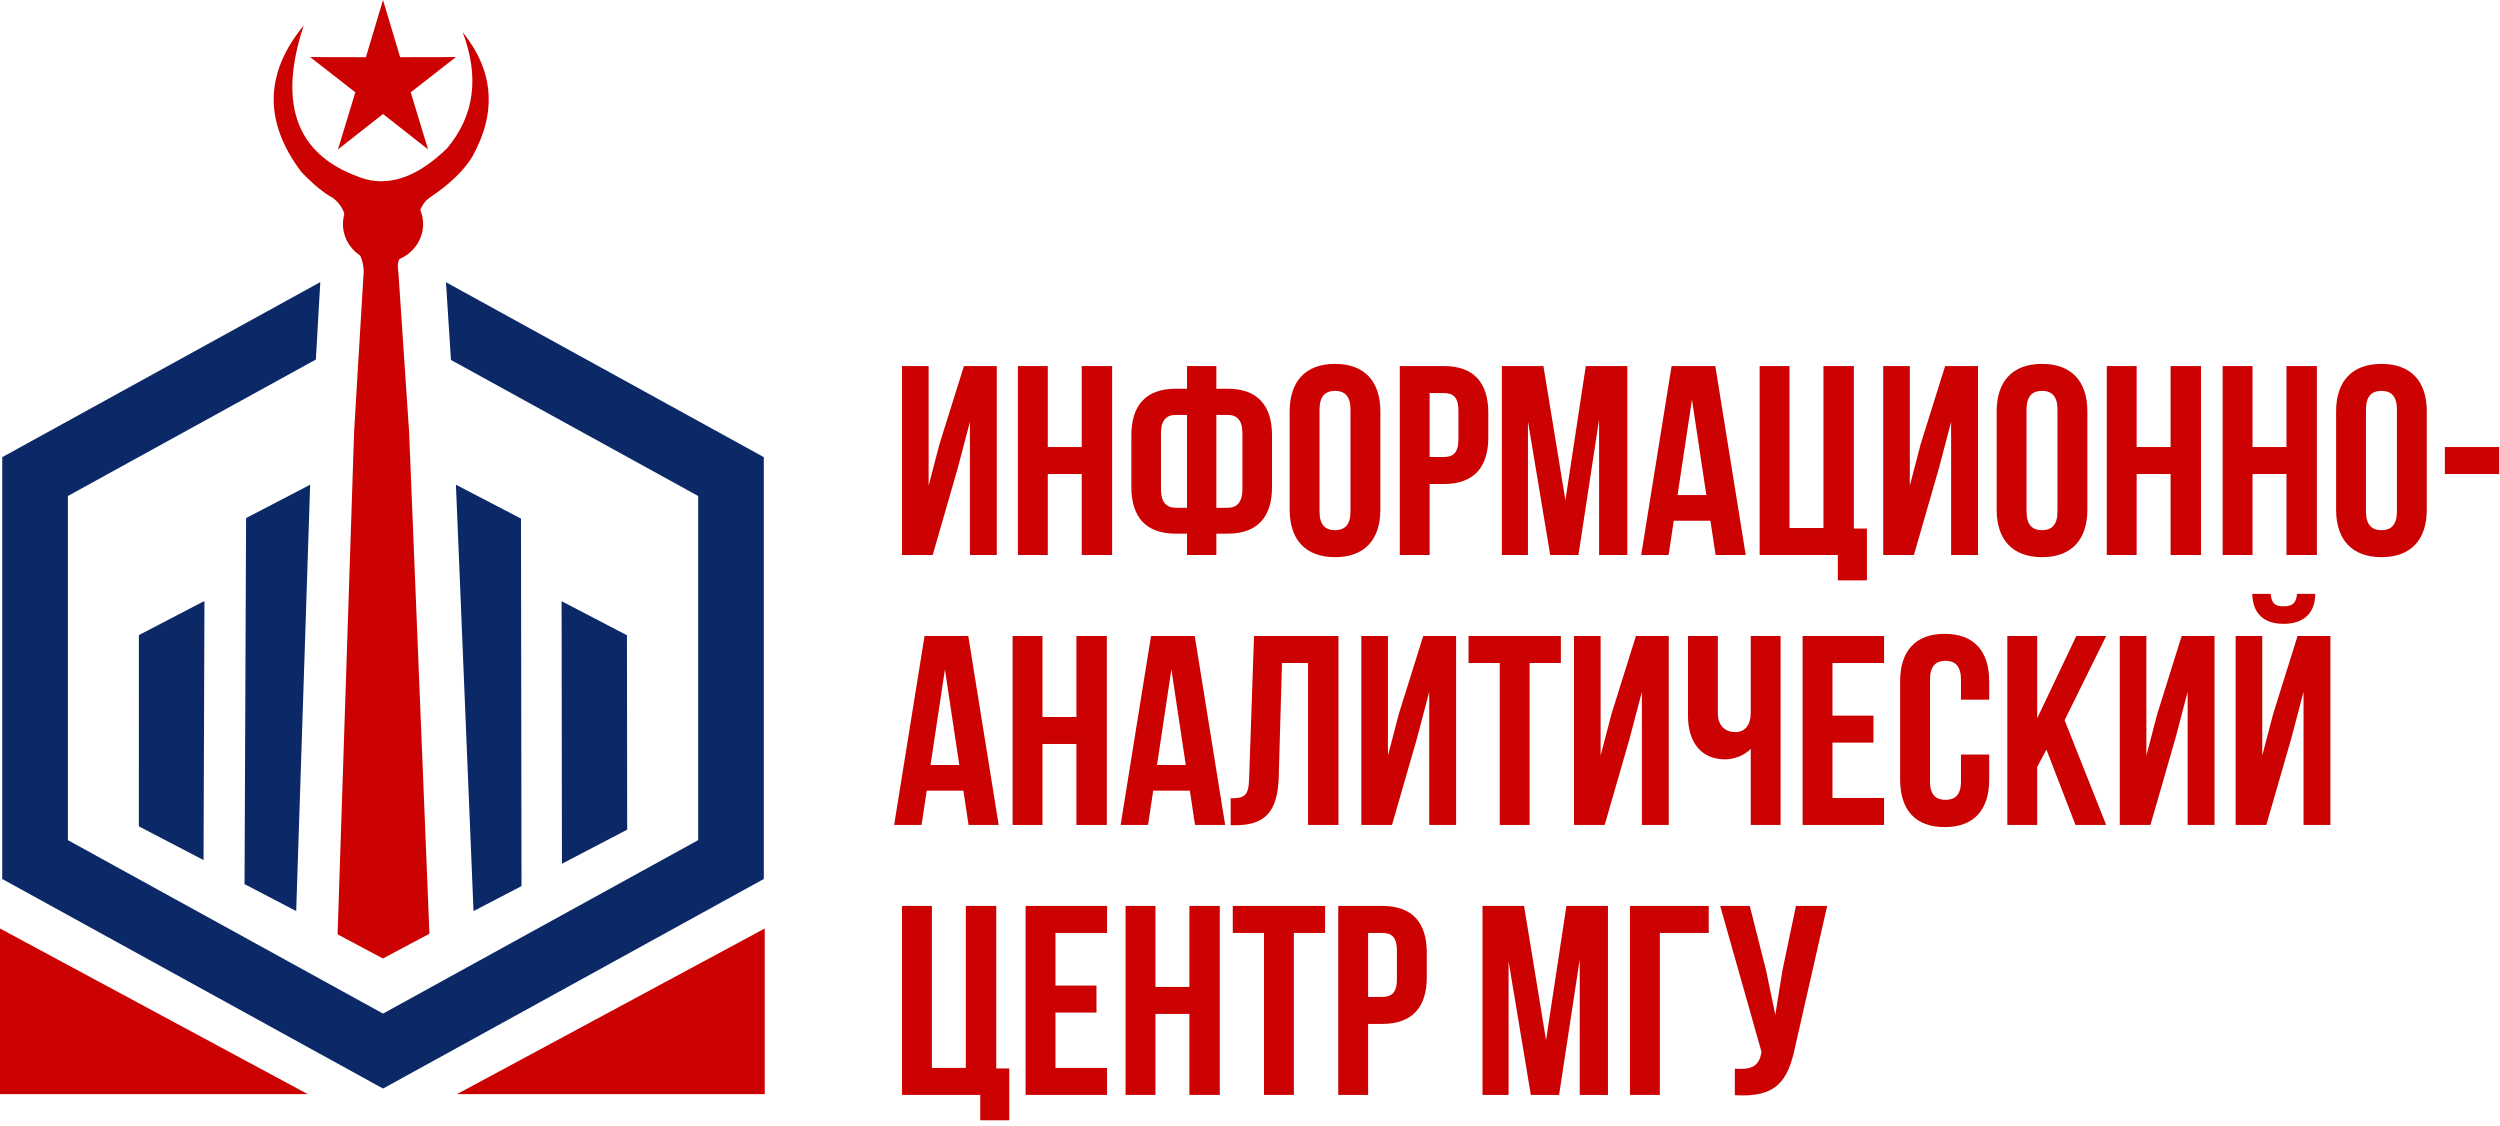
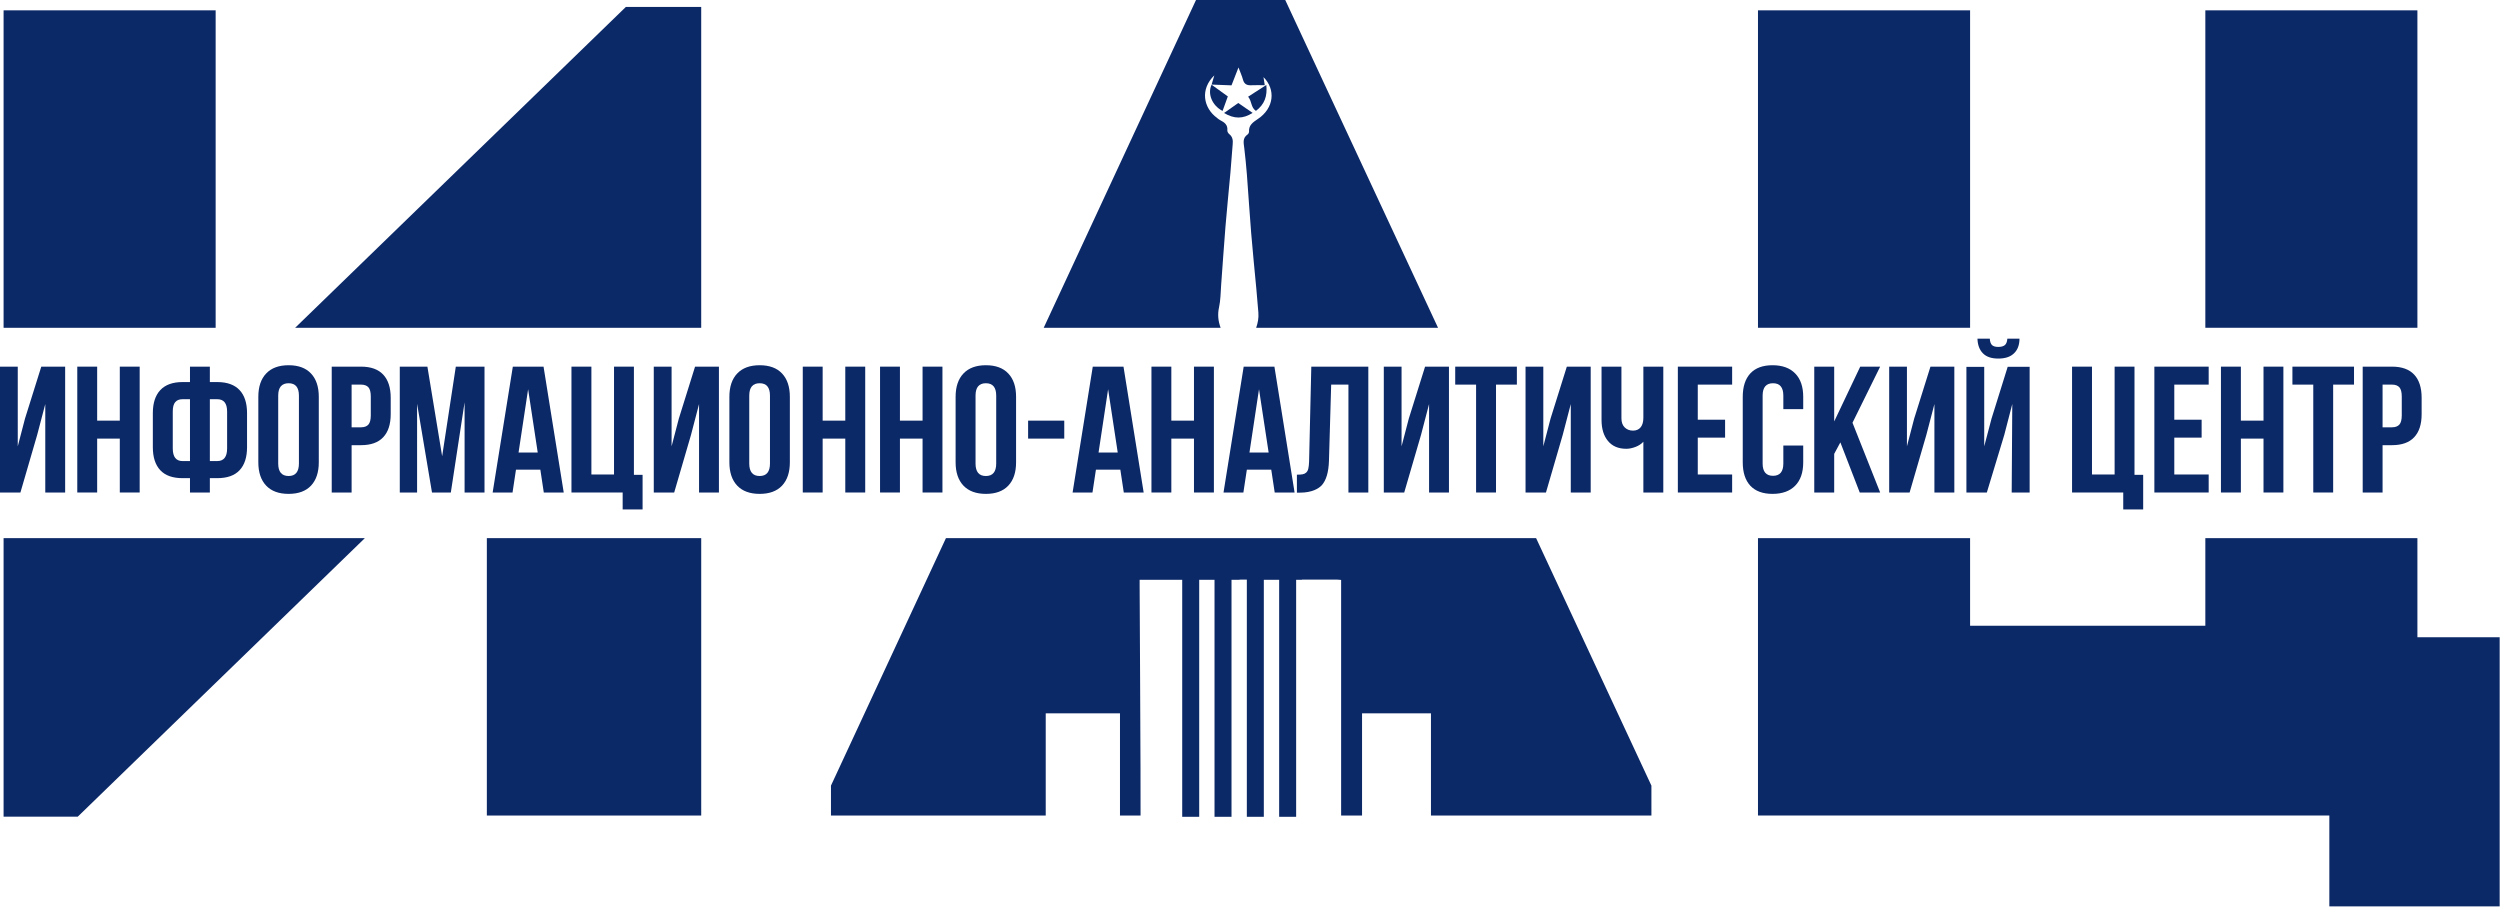
- <svg xmlns="http://www.w3.org/2000/svg" width="231" height="104" viewBox="0 0 231 104" fill="none">
-   <path d="M88.49 43.276L89.62 38.986V51.283H92.104V33.823H89.068L86.809 41.031L85.806 44.872V33.823H83.347V51.283H86.182L88.49 43.276Z" fill="#CC0202" />
-   <path d="M96.815 43.8H99.951V51.283H102.761V33.823H99.951V41.306H96.815V33.823H94.055V51.283H96.815V43.8Z" fill="#CC0202" />
-   <path d="M109.681 51.283H112.391V49.312H113.419C116.179 49.312 117.534 47.791 117.534 44.997V40.233C117.534 37.439 116.179 35.918 113.419 35.918H112.391V33.823H109.681V35.918H108.652C105.892 35.918 104.537 37.439 104.537 40.233V44.997C104.537 47.791 105.892 49.312 108.652 49.312H109.681V51.283ZM113.419 38.337C114.297 38.337 114.799 38.811 114.799 40.059V45.172C114.799 46.419 114.297 46.918 113.419 46.918H112.391V38.337H113.419ZM109.681 46.918H108.652C107.774 46.918 107.272 46.419 107.272 45.172V40.059C107.272 38.811 107.774 38.337 108.652 38.337H109.681V46.918Z" fill="#CC0202" />
-   <path d="M121.925 37.839C121.925 36.591 122.477 36.117 123.356 36.117C124.234 36.117 124.786 36.591 124.786 37.839V47.267C124.786 48.514 124.234 48.988 123.356 48.988C122.477 48.988 121.925 48.514 121.925 47.267V37.839ZM119.165 47.092C119.165 49.886 120.646 51.482 123.356 51.482C126.066 51.482 127.546 49.886 127.546 47.092V38.013C127.546 35.219 126.066 33.623 123.356 33.623C120.646 33.623 119.165 35.219 119.165 38.013V47.092Z" fill="#CC0202" />
-   <path d="M133.404 33.823H129.34V51.283H132.1V44.723H133.404C136.164 44.723 137.519 43.201 137.519 40.408V38.138C137.519 35.344 136.164 33.823 133.404 33.823ZM133.404 36.317C134.283 36.317 134.759 36.716 134.759 37.963V40.582C134.759 41.829 134.283 42.228 133.404 42.228H132.1V36.317H133.404Z" fill="#CC0202" />
-   <path d="M142.612 33.823H138.773V51.283H141.182V38.936L143.239 51.283H145.849L147.756 38.761V51.283H150.365V33.823H146.526L144.644 46.219L142.612 33.823Z" fill="#CC0202" />
-   <path d="M158.495 33.823H154.455L151.645 51.283H154.179L154.656 48.115H158.043L158.52 51.283H161.305L158.495 33.823ZM156.337 36.916L157.667 45.745H155.007L156.337 36.916Z" fill="#CC0202" />
-   <path d="M162.591 51.283H169.817V53.627H172.502V48.838H171.297V33.823H168.487V48.788H165.351V33.823H162.591V51.283Z" fill="#CC0202" />
-   <path d="M179.153 43.276L180.282 38.986V51.283H182.766V33.823H179.73L177.472 41.031L176.468 44.872V33.823H174.009V51.283H176.845L179.153 43.276Z" fill="#CC0202" />
-   <path d="M187.251 37.839C187.251 36.591 187.803 36.117 188.682 36.117C189.56 36.117 190.112 36.591 190.112 37.839V47.267C190.112 48.514 189.56 48.988 188.682 48.988C187.803 48.988 187.251 48.514 187.251 47.267V37.839ZM184.491 47.092C184.491 49.886 185.972 51.482 188.682 51.482C191.391 51.482 192.872 49.886 192.872 47.092V38.013C192.872 35.219 191.391 33.623 188.682 33.623C185.972 33.623 184.491 35.219 184.491 38.013V47.092Z" fill="#CC0202" />
-   <path d="M197.426 43.8H200.562V51.283H203.372V33.823H200.562V41.306H197.426V33.823H194.666V51.283H197.426V43.8Z" fill="#CC0202" />
-   <path d="M208.134 43.8H211.27V51.283H214.08V33.823H211.27V41.306H208.134V33.823H205.373V51.283H208.134V43.8Z" fill="#CC0202" />
-   <path d="M218.616 37.839C218.616 36.591 219.168 36.117 220.046 36.117C220.924 36.117 221.476 36.591 221.476 37.839V47.267C221.476 48.514 220.924 48.988 220.046 48.988C219.168 48.988 218.616 48.514 218.616 47.267V37.839ZM215.856 47.092C215.856 49.886 217.336 51.482 220.046 51.482C222.756 51.482 224.236 49.886 224.236 47.092V38.013C224.236 35.219 222.756 33.623 220.046 33.623C217.336 33.623 215.856 35.219 215.856 38.013V47.092Z" fill="#CC0202" />
-   <path d="M225.904 43.8H230.923V41.306H225.904V43.8Z" fill="#CC0202" />
-   <path d="M89.469 58.766H85.429L82.619 76.226H85.153L85.63 73.058H89.017L89.494 76.226H92.279L89.469 58.766ZM87.311 61.859L88.641 70.688H85.981L87.311 61.859Z" fill="#CC0202" />
-   <path d="M96.325 68.743H99.461V76.226H102.271V58.766H99.461V66.249H96.325V58.766H93.565V76.226H96.325V68.743Z" fill="#CC0202" />
-   <path d="M110.395 58.766H106.355L103.545 76.226H106.079L106.556 73.058H109.943L110.42 76.226H113.205L110.395 58.766ZM108.237 61.859L109.567 70.688H106.907L108.237 61.859Z" fill="#CC0202" />
-   <path d="M113.713 76.251H114.139C116.899 76.251 118.054 75.004 118.154 71.811L118.455 61.26H120.864V76.226H123.674V58.766H115.871L115.419 71.96C115.369 73.582 114.967 73.756 113.713 73.756V76.251Z" fill="#CC0202" />
-   <path d="M130.93 68.219L132.059 63.929V76.226H134.544V58.766H131.507L129.249 65.974L128.246 69.815V58.766H125.787V76.226H128.622L130.93 68.219Z" fill="#CC0202" />
-   <path d="M135.692 61.26H138.577V76.226H141.337V61.26H144.223V58.766H135.692V61.26Z" fill="#CC0202" />
-   <path d="M150.582 68.219L151.711 63.929V76.226H154.195V58.766H151.159L148.901 65.974L147.897 69.815V58.766H145.438V76.226H148.274L150.582 68.219Z" fill="#CC0202" />
-   <path d="M161.767 58.766V65.85C161.767 67.022 161.215 67.645 160.337 67.645C159.458 67.645 158.731 67.097 158.731 65.924V58.766H155.971V66.149C155.971 68.543 157.15 70.165 159.408 70.165C160.161 70.165 161.165 69.84 161.767 69.192V76.226H164.527V58.766H161.767Z" fill="#CC0202" />
-   <path d="M169.32 61.26H174.088V58.766H166.56V76.226H174.088V73.731H169.32V68.618H173.109V66.124H169.32V61.26Z" fill="#CC0202" />
-   <path d="M181.193 69.716V72.21C181.193 73.457 180.641 73.906 179.762 73.906C178.884 73.906 178.332 73.457 178.332 72.21V62.782C178.332 61.534 178.884 61.06 179.762 61.06C180.641 61.06 181.193 61.534 181.193 62.782V64.652H183.802V62.956C183.802 60.163 182.397 58.566 179.687 58.566C176.977 58.566 175.572 60.163 175.572 62.956V72.035C175.572 74.829 176.977 76.425 179.687 76.425C182.397 76.425 183.802 74.829 183.802 72.035V69.716H181.193Z" fill="#CC0202" />
-   <path d="M191.775 76.226H194.61L190.771 66.548L194.61 58.766H191.85L188.237 66.373V58.766H185.477V76.226H188.237V70.863L189.09 69.267L191.775 76.226Z" fill="#CC0202" />
-   <path d="M201.01 68.219L202.139 63.929V76.226H204.623V58.766H201.587L199.329 65.974L198.325 69.815V58.766H195.866V76.226H198.702L201.01 68.219Z" fill="#CC0202" />
-   <path d="M209.409 76.226H206.574V58.766H209.033V69.815L210.037 65.974L212.295 58.766H215.331V76.226H212.847V63.929L211.718 68.219L209.409 76.226ZM212.245 54.875C212.17 55.797 211.743 56.022 210.99 56.022C210.263 56.022 209.886 55.797 209.811 54.875H208.105C208.155 56.571 209.058 57.643 210.99 57.643C212.947 57.643 213.926 56.571 213.926 54.875H212.245Z" fill="#CC0202" />
-   <path d="M83.347 101.169H90.573V103.513H93.258V98.724H92.053V83.709H89.243V98.674H86.107V83.709H83.347V101.169Z" fill="#CC0202" />
-   <path d="M97.525 86.203H102.293V83.709H94.765V101.169H102.293V98.674H97.525V93.561H101.314V91.067H97.525V86.203Z" fill="#CC0202" />
-   <path d="M106.763 93.686H109.9V101.169H112.71V83.709H109.9V91.192H106.763V83.709H104.003V101.169H106.763V93.686Z" fill="#CC0202" />
-   <path d="M113.908 86.203H116.794V101.169H119.554V86.203H122.439V83.709H113.908V86.203Z" fill="#CC0202" />
-   <path d="M127.72 83.709H123.655V101.169H126.415V94.609H127.72C130.48 94.609 131.835 93.087 131.835 90.294V88.024C131.835 85.23 130.48 83.709 127.72 83.709ZM127.72 86.203C128.598 86.203 129.075 86.602 129.075 87.849V90.468C129.075 91.715 128.598 92.114 127.72 92.114H126.415V86.203H127.72Z" fill="#CC0202" />
-   <path d="M140.823 83.709H136.984V101.169H139.393V88.822L141.45 101.169H144.06L145.967 88.647V101.169H148.576V83.709H144.737L142.855 96.105L140.823 83.709Z" fill="#CC0202" />
-   <path d="M153.369 101.169V86.203H157.886V83.709H150.609V101.169H153.369Z" fill="#CC0202" />
-   <path d="M168.831 83.709H165.946L164.691 89.695L164.039 93.761L163.186 89.67L161.68 83.709H158.945L162.759 97.178L162.734 97.328C162.508 98.6 161.705 98.849 160.3 98.749V101.194C164.139 101.443 165.218 99.872 165.871 96.729L168.831 83.709Z" fill="#CC0202" />
-   <path d="M41.765 26.955L70.076 42.536V80.923L35.392 100.012L0.707 80.923V42.536L29.045 26.939L28.702 32.915L5.774 45.534V77.925L35.392 94.227L65.01 77.925V45.534L50.25 37.41L42.148 32.952L41.765 26.955Z" fill="#0B2867" stroke="#0B2867" stroke-miterlimit="22.926" />
-   <path fill-rule="evenodd" clip-rule="evenodd" d="M37.798 39.878L36.823 25.324C36.737 24.459 36.642 24.202 37.219 23.476C37.975 22.841 38.597 21.773 38.585 20.62C38.621 19.688 38.973 18.782 39.665 18.288C41.53 17.043 42.856 15.771 43.644 14.471C45.925 10.38 45.627 6.546 42.749 2.966C44.318 7.122 43.834 10.704 41.301 13.709C38.691 16.252 36.174 17.198 33.746 16.547C27.486 14.565 25.591 9.835 28.062 2.357C24.433 6.774 24.366 11.29 27.861 15.909C28.968 17.059 29.94 17.855 30.779 18.299C31.557 18.918 31.955 19.703 31.967 20.655C31.945 21.601 32.484 22.812 33.219 23.467C33.542 24.152 33.663 24.847 33.577 25.547L32.72 39.878L31.194 86.334L35.379 88.563L39.68 86.276L37.8 39.878H37.798Z" fill="#CC0202" />
-   <path fill-rule="evenodd" clip-rule="evenodd" d="M35.391 0L36.974 5.284L42.126 5.274L37.952 8.529L39.553 13.806L35.391 10.534L31.228 13.806L32.831 8.529L28.657 5.274L33.809 5.284L35.391 0Z" fill="#CC0202" />
-   <path fill-rule="evenodd" clip-rule="evenodd" d="M28.657 44.787L27.369 84.185L22.595 81.692L22.738 47.87L28.657 44.787Z" fill="#0B2867" />
-   <path fill-rule="evenodd" clip-rule="evenodd" d="M18.735 55.61L18.891 55.562L18.808 79.471L12.83 76.355L12.832 58.681L18.735 55.61Z" fill="#0B2867" />
-   <path fill-rule="evenodd" clip-rule="evenodd" d="M42.127 44.787L43.753 84.185L48.188 81.876L48.139 47.917L42.127 44.787Z" fill="#0B2867" />
-   <path fill-rule="evenodd" clip-rule="evenodd" d="M51.915 55.562L51.892 55.564L51.923 79.808L57.953 76.661L57.93 58.7L51.915 55.562Z" fill="#0B2867" />
-   <path d="M35.392 24.245C37.437 24.245 39.096 22.662 39.096 20.71C39.096 18.757 37.437 17.174 35.392 17.174C33.346 17.174 31.688 18.757 31.688 20.71C31.688 22.662 33.346 24.245 35.392 24.245Z" fill="#CC0202" />
-   <path d="M0 85.793L28.439 101.099H0V85.793Z" fill="#CC0202" />
-   <path d="M70.661 85.793L42.222 101.099H70.661V85.793Z" fill="#CC0202" />
+ <svg xmlns="http://www.w3.org/2000/svg" width="251" height="91" viewBox="0 0 251 91" fill="none">
+   <path fill-rule="evenodd" clip-rule="evenodd" d="M21.651 32.908H0.36V1.038C7.455 1.038 14.556 1.038 21.651 1.038V32.908Z" fill="#0B2867" />
+   <path fill-rule="evenodd" clip-rule="evenodd" d="M48.879 81.877C56.093 81.877 63.306 81.877 70.402 81.877V54.03H48.879V81.877Z" fill="#0B2867" />
+   <path fill-rule="evenodd" clip-rule="evenodd" d="M0.36 81.995H7.805L36.631 54.03H0.36V81.995Z" fill="#0B2867" />
+   <path fill-rule="evenodd" clip-rule="evenodd" d="M70.401 0.695H62.838L29.634 32.908H70.401V0.695Z" fill="#0B2867" />
+   <path fill-rule="evenodd" clip-rule="evenodd" d="M94.972 54.03L83.429 78.877V81.877H104.991C104.991 78.461 104.991 75.05 104.991 71.62C107.52 71.62 109.966 71.62 112.446 71.62C112.446 75.045 112.446 78.457 112.446 81.877H114.512C114.512 80.36 114.517 78.848 114.507 77.331C114.488 71.174 114.448 65.013 114.419 58.851C114.419 58.66 114.419 58.464 114.419 58.215C114.897 58.215 116.568 58.215 118.694 58.215V82.01H120.4V58.215C120.903 58.215 121.42 58.215 121.938 58.215V82.01H123.644V58.215C123.876 58.215 124.108 58.215 124.334 58.215C124.61 58.175 124.892 58.195 125.182 58.195V82.01H126.888V58.215C127.431 58.215 127.944 58.215 128.427 58.215V82.01H130.133V58.215C130.345 58.215 130.532 58.215 130.71 58.215C130.71 58.21 130.71 58.2 130.71 58.195C131.952 58.195 133.116 58.195 134.28 58.195C134.393 58.195 134.507 58.215 134.649 58.224C134.649 66.109 134.649 73.988 134.649 81.877H136.75C136.75 78.471 136.75 75.06 136.75 71.62C139.053 71.62 141.321 71.62 143.668 71.62C143.668 75.06 143.668 78.466 143.668 81.877H165.802V78.877L154.225 54.03H94.972Z" fill="#0B2867" />
+   <path fill-rule="evenodd" clip-rule="evenodd" d="M124.32 10.341C123.822 10.689 123.407 10.982 122.895 11.345C123.92 11.951 124.778 11.956 125.764 11.335C125.247 10.977 124.793 10.664 124.32 10.341Z" fill="#0B2867" />
+   <path fill-rule="evenodd" clip-rule="evenodd" d="M127.14 8.53C126.479 8.956 125.956 9.294 125.311 9.71C125.71 10.189 125.567 10.777 126.095 11.134C126.957 10.478 127.253 9.675 127.14 8.53Z" fill="#0B2867" />
+   <path fill-rule="evenodd" clip-rule="evenodd" d="M122.391 30.857C122.549 30.128 122.549 29.369 122.603 28.62C122.751 26.663 122.875 24.71 123.037 22.752C123.185 20.947 123.373 19.136 123.535 17.33C123.619 16.38 123.683 15.431 123.762 14.482C123.797 14.095 123.767 13.742 123.412 13.459C123.304 13.375 123.21 13.199 123.225 13.077C123.279 12.553 122.949 12.284 122.505 12.064C122.396 12.01 122.303 11.927 122.204 11.853C120.794 10.821 120.483 8.951 121.918 7.566C121.819 7.889 121.731 8.193 121.647 8.491C122.293 8.516 122.944 8.545 123.644 8.569C123.871 7.987 124.078 7.454 124.344 6.773C124.531 7.268 124.694 7.625 124.793 7.992C124.901 8.393 125.133 8.579 125.591 8.56C126.03 8.535 126.464 8.555 126.982 8.555C126.933 8.227 126.898 7.992 126.854 7.742C128.086 8.966 127.943 10.86 126.267 11.961C125.779 12.284 125.37 12.583 125.404 13.19C125.409 13.292 125.35 13.439 125.261 13.498C124.729 13.865 124.862 14.349 124.921 14.839C125.024 15.729 125.118 16.615 125.187 17.506C125.34 19.464 125.453 21.421 125.616 23.374C125.769 25.244 125.961 27.108 126.134 28.973C126.208 29.775 126.272 30.583 126.341 31.386C126.385 31.914 126.292 32.418 126.119 32.908H144.378L129.038 0H120.079L104.789 32.908H122.549C122.308 32.252 122.229 31.581 122.391 30.857Z" fill="#0B2867" />
+   <path fill-rule="evenodd" clip-rule="evenodd" d="M121.642 8.506C121.218 9.411 121.686 10.591 122.746 11.139C122.924 10.649 123.096 10.18 123.274 9.68C122.697 9.264 122.164 8.888 121.642 8.506Z" fill="#0B2867" />
+   <path fill-rule="evenodd" clip-rule="evenodd" d="M197.797 1.038H176.501V32.908H197.797V1.038Z" fill="#0B2867" />
+   <path fill-rule="evenodd" clip-rule="evenodd" d="M242.707 1.038H221.416V32.908H242.707V1.038Z" fill="#0B2867" />
+   <path fill-rule="evenodd" clip-rule="evenodd" d="M242.707 63.98V54.03H221.416V62.825H197.797V54.03H176.501V81.877H233.866V91H250.966V63.98H242.707Z" fill="#0B2867" />
+   <path fill-rule="evenodd" clip-rule="evenodd" d="M199.087 35.474C199.433 35.828 199.943 36 200.627 36C201.325 36 201.855 35.823 202.211 35.469C202.573 35.121 202.756 34.629 202.756 34H201.538C201.513 34.319 201.429 34.536 201.28 34.654C201.132 34.772 200.914 34.831 200.627 34.831C200.344 34.831 200.141 34.772 200.008 34.654C199.874 34.536 199.795 34.319 199.775 34H198.537C198.557 34.634 198.74 35.126 199.087 35.474Z" fill="#0B2867" />
+   <path fill-rule="evenodd" clip-rule="evenodd" d="M3.734 43.658L4.546 40.566V49.447H6.541V36.811H4.145L2.51 42.026L1.783 44.813V36.811H0V49.447H2.05L3.734 43.658Z" fill="#0B2867" />
+   <path fill-rule="evenodd" clip-rule="evenodd" d="M14.023 49.447V36.811H12.028V42.232H9.755V36.811H7.759V49.447H9.755V44.036H12.028V49.447H14.023Z" fill="#0B2867" />
+   <path fill-rule="evenodd" clip-rule="evenodd" d="M21.069 38.359H21.812C22.802 38.359 23.55 38.63 24.05 39.161C24.55 39.691 24.803 40.463 24.803 41.475V44.906C24.803 45.913 24.55 46.685 24.05 47.216C23.55 47.747 22.802 48.007 21.812 48.007H21.069V49.447H19.074V48.007H18.331C17.341 48.007 16.598 47.747 16.098 47.216C15.598 46.685 15.345 45.913 15.345 44.906V41.475C15.345 40.463 15.598 39.691 16.098 39.161C16.598 38.63 17.341 38.359 18.331 38.359H19.074V36.811H21.069V38.359ZM19.074 40.08H18.331C18.004 40.08 17.757 40.178 17.593 40.374C17.425 40.571 17.346 40.886 17.346 41.323V45.024C17.346 45.869 17.672 46.292 18.331 46.292H19.074V40.08ZM21.069 40.08V46.292H21.807C22.471 46.292 22.802 45.869 22.802 45.024V41.323C22.802 40.492 22.471 40.08 21.807 40.08H21.069Z" fill="#0B2867" />
+   <path fill-rule="evenodd" clip-rule="evenodd" d="M26.724 48.759C26.199 48.204 25.936 47.422 25.936 46.415V39.844C25.936 38.831 26.199 38.05 26.724 37.499C27.249 36.944 27.996 36.669 28.977 36.669C29.957 36.669 30.705 36.944 31.225 37.499C31.745 38.05 32.007 38.831 32.007 39.844V46.415C32.007 47.422 31.745 48.204 31.225 48.759C30.705 49.31 29.957 49.585 28.977 49.585C27.996 49.585 27.249 49.31 26.724 48.759ZM27.932 46.538C27.932 47.373 28.284 47.791 28.977 47.791C29.665 47.791 30.012 47.373 30.012 46.538V39.721C30.012 38.89 29.665 38.477 28.977 38.477C28.284 38.477 27.932 38.89 27.932 39.721V46.538Z" fill="#0B2867" />
+   <path fill-rule="evenodd" clip-rule="evenodd" d="M38.475 37.612C38.975 38.148 39.227 38.925 39.227 39.937V41.579C39.227 42.596 38.975 43.368 38.475 43.898C37.98 44.429 37.237 44.695 36.246 44.695H35.301V49.447H33.305V36.811H36.246C37.232 36.811 37.975 37.077 38.475 37.612ZM37.227 39.804C37.227 39.372 37.148 39.067 36.989 38.885C36.831 38.708 36.583 38.615 36.251 38.615H35.301V42.901H36.251C36.583 42.901 36.831 42.807 36.989 42.626C37.148 42.444 37.227 42.134 37.227 41.702V39.804Z" fill="#0B2867" />
+   <path fill-rule="evenodd" clip-rule="evenodd" d="M44.392 45.81L42.911 36.811H40.138V49.447H41.876V40.532L43.372 49.447H45.263L46.645 40.389V49.447H48.645V36.811H45.763L44.392 45.81Z" fill="#0B2867" />
+   <path fill-rule="evenodd" clip-rule="evenodd" d="M51.488 36.811H54.572L56.598 49.447H54.597L54.251 47.157H51.804L51.458 49.447H49.462L51.488 36.811ZM52.062 45.437H53.988L53.023 39.077L52.062 45.437Z" fill="#0B2867" />
+   <path fill-rule="evenodd" clip-rule="evenodd" d="M64.515 51.148V47.673H63.644V36.811H61.648V47.639H59.376V36.811H57.375V49.447H62.515V51.148H64.515Z" fill="#0B2867" />
+   <path fill-rule="evenodd" clip-rule="evenodd" d="M68.155 42.026L67.427 44.813V36.811H65.639V49.447H67.689L69.378 43.658L70.185 40.566V49.447H72.18V36.811H69.784L68.155 42.026Z" fill="#0B2867" />
+   <path fill-rule="evenodd" clip-rule="evenodd" d="M78.518 37.499C79.038 38.05 79.301 38.831 79.301 39.844V46.415C79.301 47.422 79.038 48.204 78.518 48.759C77.998 49.31 77.251 49.585 76.27 49.585C75.295 49.585 74.542 49.31 74.017 48.759C73.492 48.204 73.23 47.422 73.23 46.415V39.844C73.23 38.831 73.492 38.05 74.017 37.499C74.542 36.944 75.295 36.669 76.27 36.669C77.251 36.669 77.998 36.944 78.518 37.499ZM77.305 39.721C77.305 38.89 76.959 38.477 76.27 38.477C75.577 38.477 75.225 38.89 75.225 39.721V46.538C75.225 47.373 75.577 47.791 76.27 47.791C76.959 47.791 77.305 47.373 77.305 46.538V39.721Z" fill="#0B2867" />
+   <path fill-rule="evenodd" clip-rule="evenodd" d="M84.867 49.447H86.867V36.811H84.867V42.232H82.594V36.811H80.598V49.447H82.594V44.036H84.867V49.447Z" fill="#0B2867" />
+   <path fill-rule="evenodd" clip-rule="evenodd" d="M90.353 44.036H92.626V49.447H94.621V36.811H92.626V42.232H90.353V36.811H88.357V49.447H90.353V44.036Z" fill="#0B2867" />
+   <path fill-rule="evenodd" clip-rule="evenodd" d="M96.731 48.759C96.206 48.204 95.943 47.422 95.943 46.415V39.844C95.943 38.831 96.206 38.05 96.731 37.499C97.256 36.944 98.008 36.669 98.984 36.669C99.964 36.669 100.712 36.944 101.232 37.499C101.757 38.05 102.014 38.831 102.014 39.844V46.415C102.014 47.422 101.757 48.204 101.232 48.759C100.712 49.31 99.964 49.585 98.984 49.585C98.008 49.585 97.256 49.31 96.731 48.759ZM97.944 46.538C97.944 47.373 98.29 47.791 98.984 47.791C99.672 47.791 100.019 47.373 100.019 46.538V39.721C100.019 38.89 99.672 38.477 98.984 38.477C98.29 38.477 97.944 38.89 97.944 39.721V46.538Z" fill="#0B2867" />
+   <path fill-rule="evenodd" clip-rule="evenodd" d="M106.852 42.232H103.222V44.036H106.852V42.232Z" fill="#0B2867" />
+   <path fill-rule="evenodd" clip-rule="evenodd" d="M109.714 36.811H112.799L114.824 49.447H112.829L112.482 47.157H110.031L109.684 49.447H107.689L109.714 36.811ZM110.294 45.437H112.22L111.254 39.077L110.294 45.437Z" fill="#0B2867" />
+   <path fill-rule="evenodd" clip-rule="evenodd" d="M121.875 49.447V36.811H119.875V42.232H117.602V36.811H115.606V49.447H117.602V44.036H119.875V49.447H121.875Z" fill="#0B2867" />
+   <path fill-rule="evenodd" clip-rule="evenodd" d="M124.866 36.811H127.951L128.679 41.343L129.976 49.447H127.981L127.634 47.157H125.183L124.836 49.447H122.841L124.866 36.811ZM125.445 45.437H127.372L126.525 39.873L126.406 39.077L126.307 39.716L125.445 45.437Z" fill="#0B2867" />
+   <path fill-rule="evenodd" clip-rule="evenodd" d="M130.521 49.462C131.115 49.462 131.6 49.364 132.001 49.192C132.274 49.074 132.516 48.921 132.7 48.725C133.15 48.228 133.393 47.408 133.428 46.258L133.65 38.615H135.383V49.447H137.379V36.811H131.655L131.432 46.361C131.422 46.656 131.392 46.887 131.353 47.059C131.313 47.231 131.239 47.358 131.135 47.452C131.031 47.54 130.912 47.599 130.778 47.619C130.645 47.644 130.452 47.658 130.209 47.658V49.462H130.521Z" fill="#0B2867" />
+   <path fill-rule="evenodd" clip-rule="evenodd" d="M145.475 49.447V36.811H143.078L141.444 42.026L140.716 44.813V36.811H138.934V49.447H140.984L142.672 43.658L143.479 40.566V49.447H145.475Z" fill="#0B2867" />
+   <path fill-rule="evenodd" clip-rule="evenodd" d="M148.199 49.447H150.199V38.615H152.294V36.811H146.104V38.615H148.199V49.447Z" fill="#0B2867" />
+   <path fill-rule="evenodd" clip-rule="evenodd" d="M156.899 43.658L157.706 40.566V49.447H159.706V36.811H157.31L155.676 42.026L154.948 44.813V36.811H153.165V49.447H155.215L156.899 43.658Z" fill="#0B2867" />
+   <path fill-rule="evenodd" clip-rule="evenodd" d="M164.994 41.937C164.994 42.355 164.905 42.675 164.722 42.901C164.539 43.122 164.281 43.235 163.955 43.235C163.618 43.235 163.341 43.127 163.123 42.916C162.905 42.704 162.791 42.399 162.791 41.992V36.811H160.795V42.159C160.795 43.048 161.008 43.751 161.439 44.272C161.87 44.798 162.484 45.058 163.281 45.058C163.573 45.058 163.875 44.994 164.202 44.871C164.524 44.749 164.786 44.577 164.994 44.351V49.447H166.995V36.811H164.994V41.937Z" fill="#0B2867" />
+   <path fill-rule="evenodd" clip-rule="evenodd" d="M168.456 49.447H173.907V47.639H170.456V43.938H173.199V42.139H170.456V38.615H173.907V36.811H168.456V49.447Z" fill="#0B2867" />
+   <path fill-rule="evenodd" clip-rule="evenodd" d="M180.236 48.764C180.776 48.214 181.043 47.432 181.043 46.415V44.734H179.047V46.538C179.047 47.358 178.701 47.771 178.013 47.771C177.314 47.771 176.968 47.358 176.968 46.538V39.721C176.968 38.89 177.314 38.477 178.013 38.477C178.701 38.477 179.047 38.89 179.047 39.721V41.077H181.043V39.844C181.043 38.826 180.776 38.045 180.236 37.494C179.701 36.944 178.938 36.669 177.963 36.669C176.983 36.669 176.24 36.944 175.73 37.494C175.225 38.045 174.972 38.826 174.972 39.844V46.415C174.972 47.432 175.225 48.214 175.73 48.764C176.24 49.31 176.983 49.585 177.963 49.585C178.938 49.585 179.701 49.31 180.236 48.764Z" fill="#0B2867" />
+   <path fill-rule="evenodd" clip-rule="evenodd" d="M186.767 36.811L184.153 42.316V36.811H182.152V49.447H184.153V45.569L184.772 44.414L186.718 49.447H188.768L185.99 42.444L188.768 36.811H186.767Z" fill="#0B2867" />
+   <path fill-rule="evenodd" clip-rule="evenodd" d="M196.215 49.447V36.811H193.818L192.184 42.026L191.456 44.813V36.811H189.674V49.447H191.724L193.407 43.658L194.215 40.566V49.447H196.215Z" fill="#0B2867" />
+   <path fill-rule="evenodd" clip-rule="evenodd" d="M203.776 49.447V36.826H201.573L199.949 42.031L199.216 44.813V36.831H197.428V49.447H199.478L201.226 43.677L202.033 40.561L201.974 49.447H203.776Z" fill="#0B2867" />
+   <path fill-rule="evenodd" clip-rule="evenodd" d="M213.174 51.148H215.175V47.673H214.303V36.811H212.308V47.639H210.035V36.811H208.035V49.447H213.174V51.148Z" fill="#0B2867" />
+   <path fill-rule="evenodd" clip-rule="evenodd" d="M221.751 47.639H218.299V43.938H221.043V42.139H218.299V38.615H221.751V36.811H216.299V49.447H221.751V47.639Z" fill="#0B2867" />
+   <path fill-rule="evenodd" clip-rule="evenodd" d="M229.252 49.447V36.811H227.257V42.232H224.984V36.811H222.983V49.447H224.984V44.036H227.257V49.447H229.252Z" fill="#0B2867" />
+   <path fill-rule="evenodd" clip-rule="evenodd" d="M234.249 49.447V38.615H236.343V36.811H230.159V38.615H232.253V49.447H234.249Z" fill="#0B2867" />
+   <path fill-rule="evenodd" clip-rule="evenodd" d="M240.156 36.811C241.142 36.811 241.884 37.077 242.384 37.612C242.884 38.148 243.132 38.925 243.132 39.937V41.579C243.132 42.596 242.884 43.368 242.384 43.898C241.889 44.429 241.146 44.695 240.161 44.695H239.21V49.447H237.215V36.811H240.156ZM240.161 38.615H239.21V42.901H240.161C240.493 42.901 240.735 42.807 240.899 42.626C241.057 42.444 241.137 42.134 241.137 41.702V39.804C241.137 39.372 241.057 39.067 240.899 38.885C240.735 38.708 240.493 38.615 240.161 38.615Z" fill="#0B2867" />
</svg>
